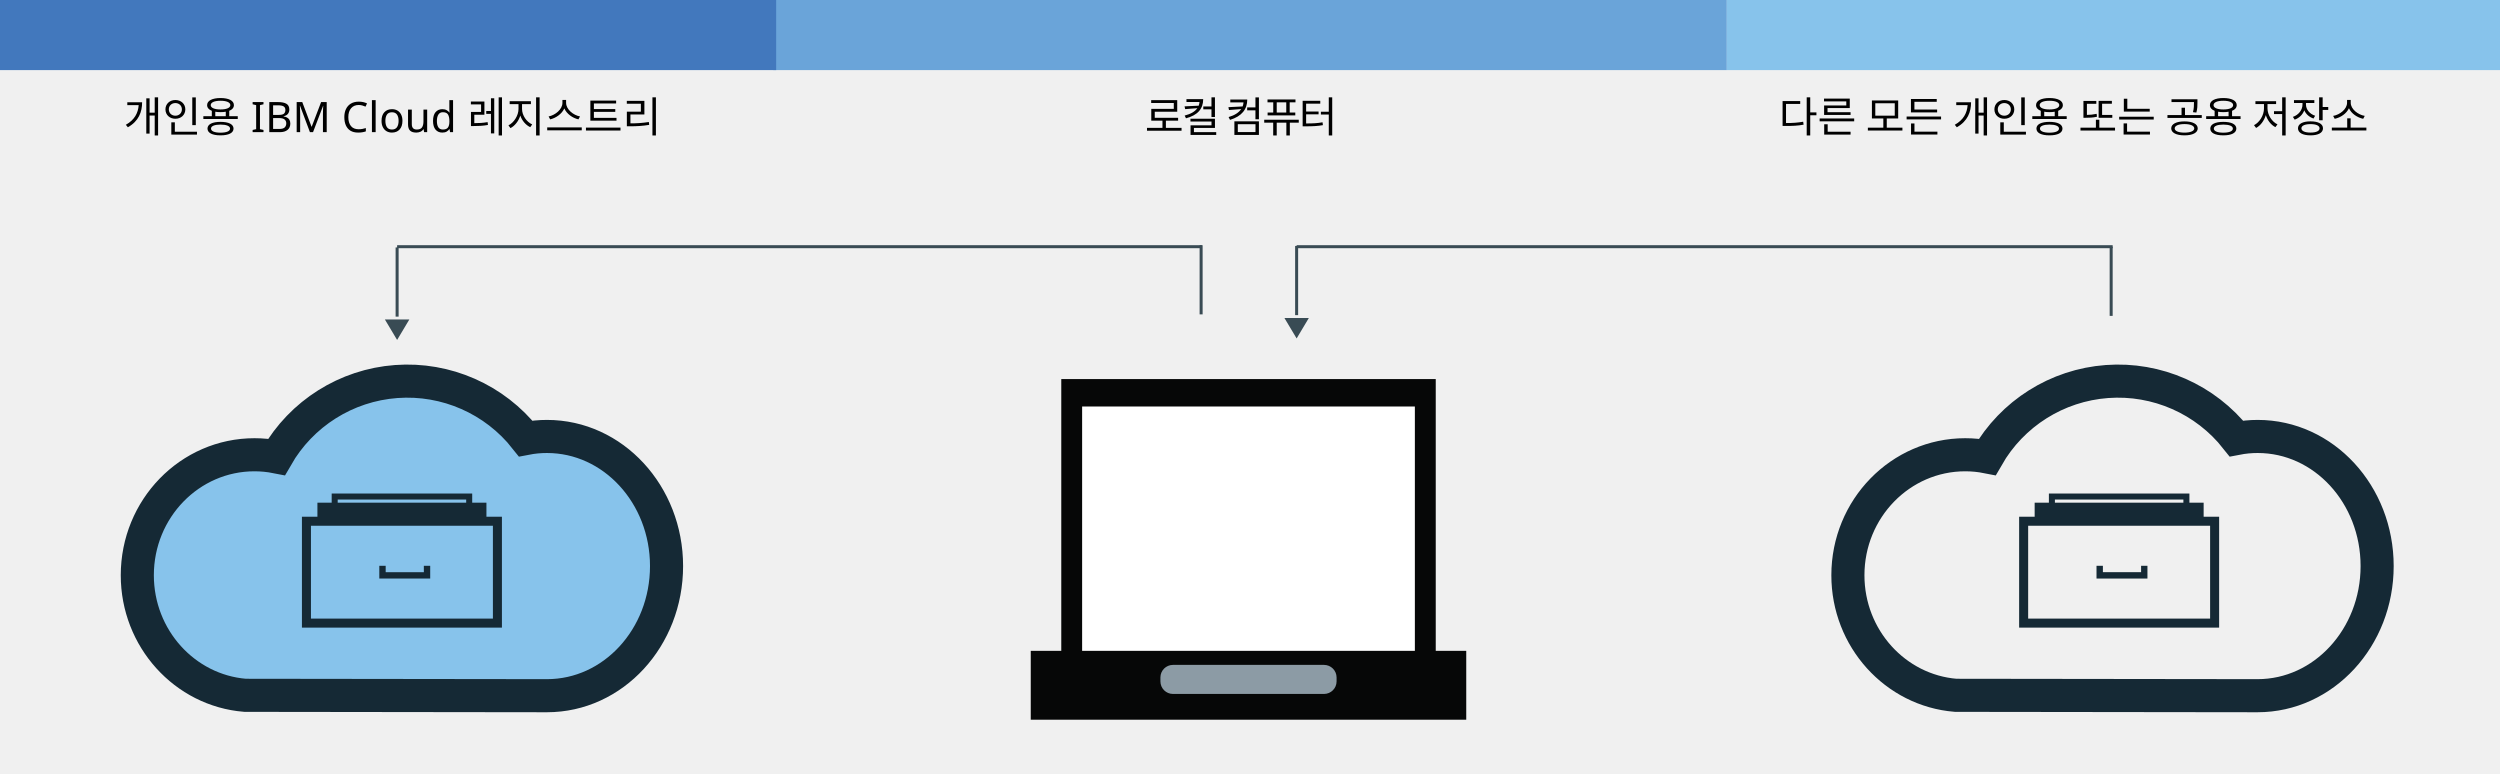
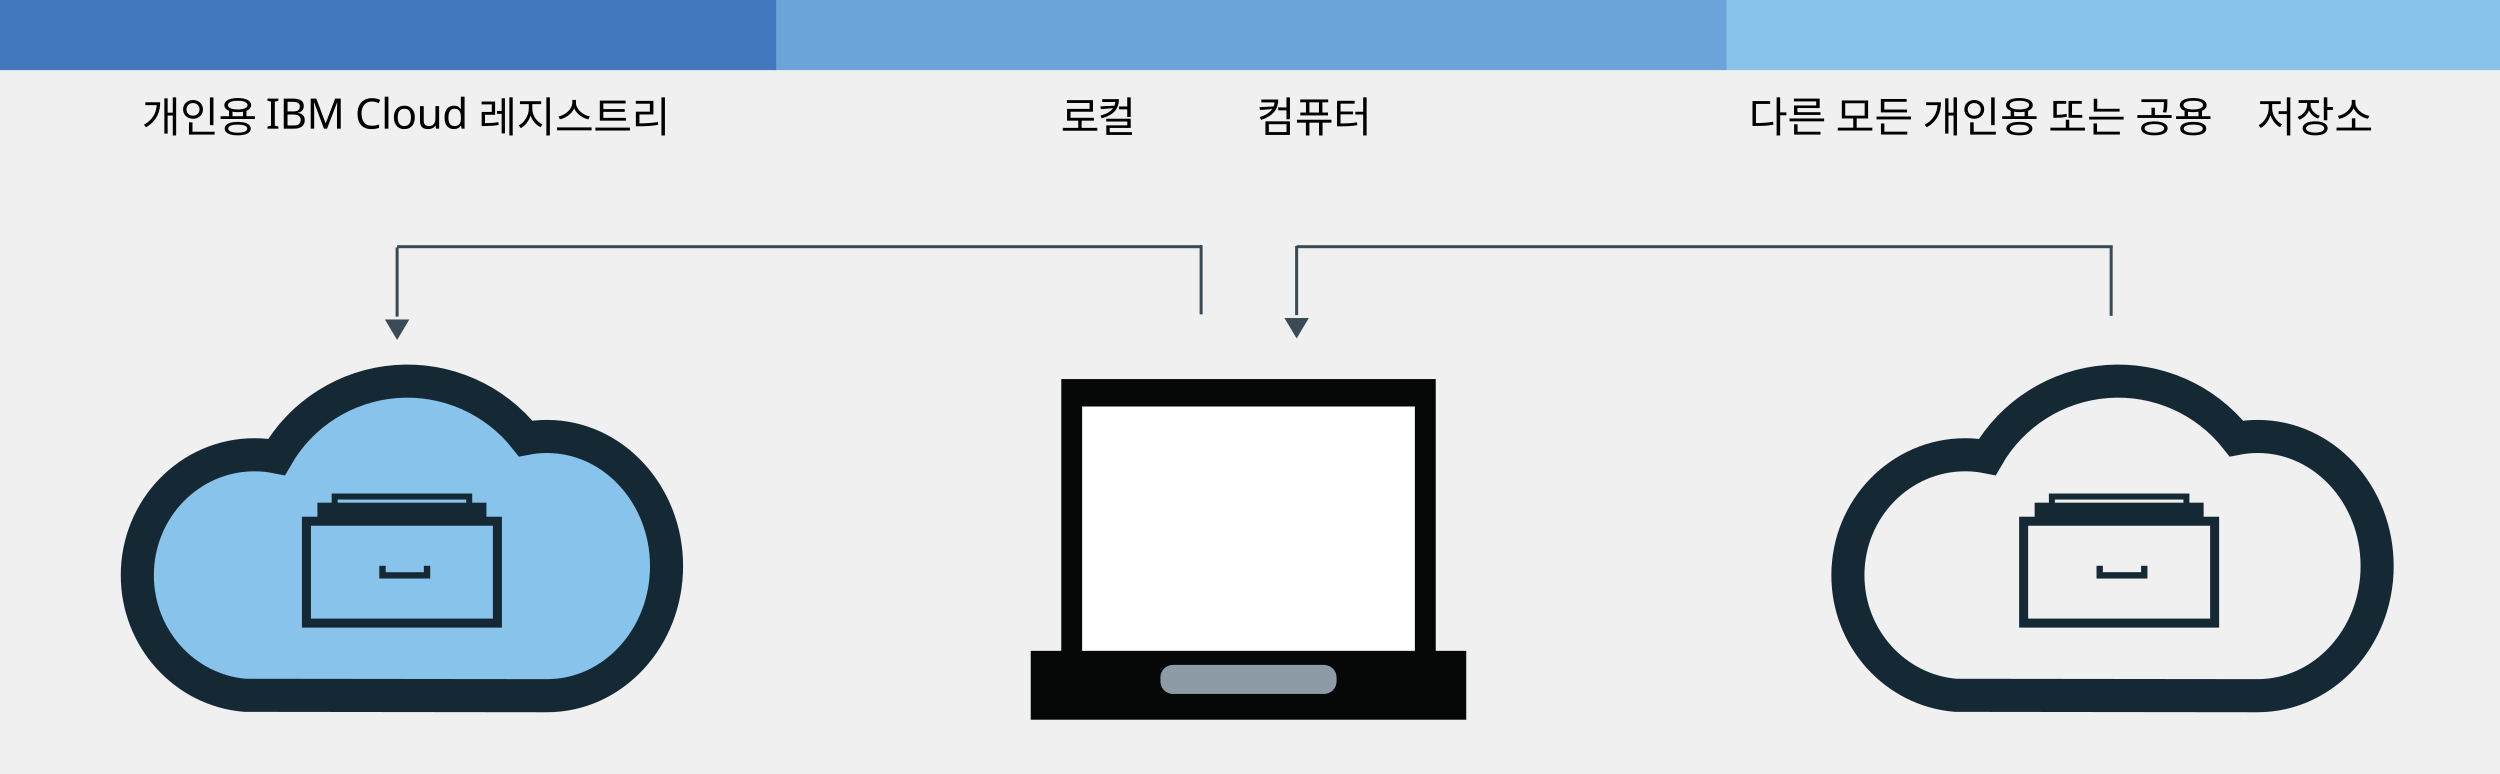
- <svg xmlns="http://www.w3.org/2000/svg" id="8a2151fb-88ef-457d-b7ec-bfa7f1e3e656" data-name="Layer 1" viewBox="0 0 831 257" version="1.1">
-   <defs id="defs112" />
+ <svg xmlns="http://www.w3.org/2000/svg" id="8a2151fb-88ef-457d-b7ec-bfa7f1e3e656" data-name="Layer 1" viewBox="0 0 831 257">
  <path id="ce3f00cc-62b2-43ff-97de-39f90dd8ffae" data-name="&lt;Path&gt;" d="M257,0H574V23.3H257Z" fill="#6aa4d9" />
  <path id="148a5eb6-df88-4f33-b362-d3d8ce114c44" data-name="&lt;Path&gt;" d="M574,0H831V23.3H574Z" fill="#87c3eb" />
  <g id="10fb2a08-3ee6-4061-96fb-31503b7362b3" data-name="&lt;Group&gt;">
    <path id="d03ee414-6941-420c-8859-22e16f18125c" data-name="&lt;Path&gt;" d="M127.94,106.2,132,113l4.06-6.8Z" fill="#394b54" />
  </g>
  <path id="525b2ac2-ea9d-4fbc-81b4-7cdf198de918" data-name="&lt;Path&gt;" d="M0,0H258V23.3H0Z" fill="#4278bd" />
  <path id="fdf0b69f-7cd4-4857-b183-b2c9fd283bb3" data-name="&lt;Path&gt;" d="M132,82H399.5" fill="none" stroke="#394b54" stroke-miterlimit="10" />
-   <text font-size="14" style="font-size:14px;font-family:IBMPlexSans, 'IBM Plex Sans';isolation:isolate" id="text11" x="41.13" y="43.93">
-     <tspan style="font-style:normal;font-variant:normal;font-weight:normal;font-stretch:normal;font-family:Gulim;-inkscape-font-specification:Gulim" id="tspan4242">개인용</tspan>
-  IBM Cloud <tspan style="font-style:normal;font-variant:normal;font-weight:normal;font-stretch:normal;font-family:Gulim;-inkscape-font-specification:Gulim" id="tspan4244">레지스트리</tspan>
+   <text transform="translate(47.13 43.93)" font-size="14" font-family="IBMPlexSans, IBM Plex Sans" style="isolation:isolate">
+     <tspan letter-spacing="-0.01em">개인용 IBM Cloud 레지스트리</tspan>
+     <tspan x="8.34" y="0" letter-spacing="0em"> </tspan>
+     <tspan x="16.98" y="0" letter-spacing="-0.01em"> </tspan>
+     <tspan x="23.74" y="0"> </tspan>
+     <tspan x="31.22" y="0" letter-spacing="0em"> </tspan>
+     <tspan x="36.08" y="0"> </tspan>
+     <tspan x="116.2" y="0" letter-spacing="0em"> </tspan>
+     <tspan x="121.27" y="0"> </tspan>
+     <tspan x="139.84" y="0" letter-spacing="-0.01em"> </tspan>
+     <tspan x="146.56" y="0"> </tspan>
+     <tspan x="151.48" y="0" letter-spacing="0.01em"> </tspan>
+     <tspan x="156.76" y="0"> </tspan>
  </text>
-   <text font-size="14" style="font-size:14px;font-family:IBMPlexSans, 'IBM Plex Sans';isolation:isolate" id="text37" x="380.56" y="43.93">
-     <tspan letter-spacing="-0.05em" id="tspan39" style="font-style:normal;font-variant:normal;font-weight:normal;font-stretch:normal;font-family:Gulim;-inkscape-font-specification:Gulim;letter-spacing:-0.05em">로컬 컴퓨터</tspan>
+   <text transform="translate(352.56 43.93)" font-size="14" font-family="IBMPlexSans, IBM Plex Sans" style="isolation:isolate">
+     <tspan letter-spacing="-0.05em">로컬</tspan>
+     <tspan x="7.6" y="0"> </tspan>
+     <tspan x="65.11" y="0" letter-spacing="-0.01em">컴퓨터</tspan>
+     <tspan x="72.07" y="0"> </tspan>
+     <tspan x="108.2" y="0" letter-spacing="0em"> </tspan>
+     <tspan x="113.06" y="0" letter-spacing="0em"> </tspan>
  </text>
  <path id="725f6b61-84ed-46aa-8879-94041a5dc3b2" data-name="&lt;Path&gt;" d="M701.75,82v23" fill="none" stroke="#394b54" stroke-miterlimit="10" />
  <path id="f14214fe-9ec7-4377-b205-8f4ce22a05f0" data-name="&lt;Path&gt;" d="M132,82.25v23" fill="none" stroke="#394b54" stroke-miterlimit="10" />
  <g id="0d3a2756-a2a9-4c79-85d8-608b49695707" data-name="&lt;Group&gt;">
    <path id="a1c9d864-a7e8-4305-96a8-5d2074e5e43d" data-name="&lt;Path&gt;" d="M426.94,105.7l4.06,6.8,4.06-6.8Z" fill="#394b54" />
  </g>
  <path id="cc7e49e3-3eba-454e-856d-6a9389a1ceba" data-name="&lt;Path&gt;" d="M431,81.75v23" fill="none" stroke="#394b54" stroke-miterlimit="10" />
  <path id="a572a3a7-b452-42dc-a0eb-e07307168d5e" data-name="&lt;Path&gt;" d="M399.25,81.5v23" fill="none" stroke="#394b54" stroke-miterlimit="10" />
  <path id="832a1625-3329-4785-8f1f-f75e9f3d0886" data-name="&lt;Path&gt;" d="M431,82H702.25" fill="none" stroke="#394b54" stroke-miterlimit="10" />
-   <rect x="399.5" y="71.5" width="15.5" height="19.5" fill="none" id="rect58" />
+   <rect x="399.5" y="71.5" width="15.5" height="19.5" fill="none" />
  <path id="e99522dd-adef-4ce5-907d-8d91b47a08df" data-name="&lt;Path&gt;" d="M181.82,145.08a36.89,36.89,0,0,0-7.09.68,50.09,50.09,0,0,0-82.8,6.12,37.83,37.83,0,0,0-7.34-.72c-21.52,0-38.95,17.93-38.95,40.05,0,21,15.77,38.28,35.83,39.91l100.13.13h.22c22,0,39.74-19.29,39.74-43.09S203.77,145.08,181.82,145.08Z" fill="#87c3eb" stroke="#152935" stroke-miterlimit="10" stroke-width="11" />
  <path id="74fb0e0b-4e9a-4824-966c-126e2122dded" data-name="&lt;Path&gt;" d="M750.47,145.08a36.89,36.89,0,0,0-7.09.68,50.09,50.09,0,0,0-82.8,6.12,37.83,37.83,0,0,0-7.34-.72c-21.52,0-39,17.93-39,40.05,0,21,15.77,38.28,35.83,39.91l100.13.13h.22c21.95,0,39.74-19.29,39.74-43.09S772.42,145.08,750.47,145.08Z" fill="none" stroke="#152935" stroke-miterlimit="10" stroke-width="11" />
  <rect id="ddb78052-7939-4cde-86aa-aba469e38c3c" data-name="&lt;Rectangle&gt;" x="352.77" y="126" width="124.47" height="90.67" fill="#060707" />
  <g id="27dd9f5f-0f34-410a-9cf2-659aefd6a2b5" data-name="&lt;Group&gt;">
    <rect id="51b79e7b-4bcb-450f-984a-f5ca3bdec73d" data-name="&lt;Rectangle&gt;" x="361.89" y="137.31" width="106.23" height="77.38" fill="#fff" />
    <path id="c087a8f1-5c69-46b5-bd51-f99d212f1f93" data-name="&lt;Compound Path&gt;" d="M470.3,216.88H359.7V135.12H470.3ZM364.08,212.5H465.92v-73H364.08Z" fill="#fff" />
  </g>
  <rect id="b63eb18c-b563-4bb9-aa60-2655b87aa2d9" data-name="&lt;Rectangle&gt;" x="342.62" y="216.34" width="144.76" height="22.89" fill="#060707" />
  <rect id="f69ebd71-33c6-4c84-9b71-528ee9676ebb" data-name="&lt;Rectangle&gt;" x="385.72" y="221.01" width="58.56" height="9.66" rx="4.18" ry="4.18" fill="#8c9ba5" />
-   <rect x="672.66" y="173.26" width="63.48" height="33.86" fill="none" stroke="#152935" stroke-miterlimit="10" stroke-width="3" id="rect68" />
-   <line x1="676.32" y1="170.09" x2="732.49" y2="170.09" fill="none" stroke="#152935" stroke-miterlimit="10" stroke-width="6" id="line70" />
-   <rect x="682.05" y="165.05" width="44.71" height="5.03" fill="none" stroke="#152935" stroke-miterlimit="10" stroke-width="2" id="rect72" />
-   <path d="M711.7,190.19H699v-2.12h-2.12v4.24h16.93v-4.24H711.7Z" fill="#152935" id="path74" />
-   <rect x="101.86" y="173.26" width="63.48" height="33.86" fill="none" stroke="#152935" stroke-miterlimit="10" stroke-width="3" id="rect76" />
-   <line x1="105.51" y1="170.09" x2="161.69" y2="170.09" fill="none" stroke="#152935" stroke-miterlimit="10" stroke-width="6" id="line78" />
-   <rect x="111.25" y="165.05" width="44.71" height="5.03" fill="none" stroke="#152935" stroke-miterlimit="10" stroke-width="2" id="rect80" />
-   <path d="M140.89,190.19H128.2v-2.12h-2.12v4.24H143v-4.24h-2.12Z" fill="#152935" id="path82" />
-   <text font-size="14" style="font-size:14px;font-family:IBMPlexSans, 'IBM Plex Sans';isolation:isolate" id="text84" x="591.28" y="43.93">
-     <tspan style="font-style:normal;font-variant:normal;font-weight:normal;font-stretch:normal;font-family:Gulim;-inkscape-font-specification:Gulim" id="tspan4248">다른 모든 개인용 또는 공용 저장소</tspan>
+   <rect x="672.66" y="173.26" width="63.48" height="33.86" fill="none" stroke="#152935" stroke-miterlimit="10" stroke-width="3" />
+   <line x1="676.32" y1="170.09" x2="732.49" y2="170.09" fill="none" stroke="#152935" stroke-miterlimit="10" stroke-width="6" />
+   <rect x="682.05" y="165.05" width="44.71" height="5.03" fill="none" stroke="#152935" stroke-miterlimit="10" stroke-width="2" />
+   <path d="M711.7,190.19H699v-2.12h-2.12v4.24h16.93v-4.24H711.7Z" fill="#152935" />
+   <rect x="101.86" y="173.26" width="63.48" height="33.86" fill="none" stroke="#152935" stroke-miterlimit="10" stroke-width="3" />
+   <line x1="105.51" y1="170.09" x2="161.69" y2="170.09" fill="none" stroke="#152935" stroke-miterlimit="10" stroke-width="6" />
+   <rect x="111.25" y="165.05" width="44.71" height="5.03" fill="none" stroke="#152935" stroke-miterlimit="10" stroke-width="2" />
+   <path d="M140.89,190.19H128.2v-2.12h-2.12v4.24H143v-4.24h-2.12Z" fill="#152935" />
+   <text transform="translate(581.28 43.93)" font-size="14" font-family="IBMPlexSans, IBM Plex Sans" style="isolation:isolate">다른 모든 개인용 또는 공용<tspan x="8.97" y="0" letter-spacing="-0.01em"> </tspan>
+     <tspan x="16.81" y="0"> </tspan>
+     <tspan x="80.69" y="0" letter-spacing="-0.01em"> </tspan>
+     <tspan x="87.46" y="0" letter-spacing="0em"> </tspan>
+     <tspan x="94.93" y="0" letter-spacing="0em"> </tspan>
+     <tspan x="99.79" y="0" letter-spacing="0em"> </tspan>
+     <tspan x="168.91" y="0" letter-spacing="0em">저장소</tspan>
+     <tspan x="173.98" y="0"> </tspan>
+     <tspan x="207.94" y="0" letter-spacing="0em"> </tspan>
+     <tspan x="212.8" y="0"> </tspan>
+     <tspan x="220.64" y="0" letter-spacing="0.01em"> </tspan>
+     <tspan x="225.92" y="0"> </tspan>
  </text>
</svg>
